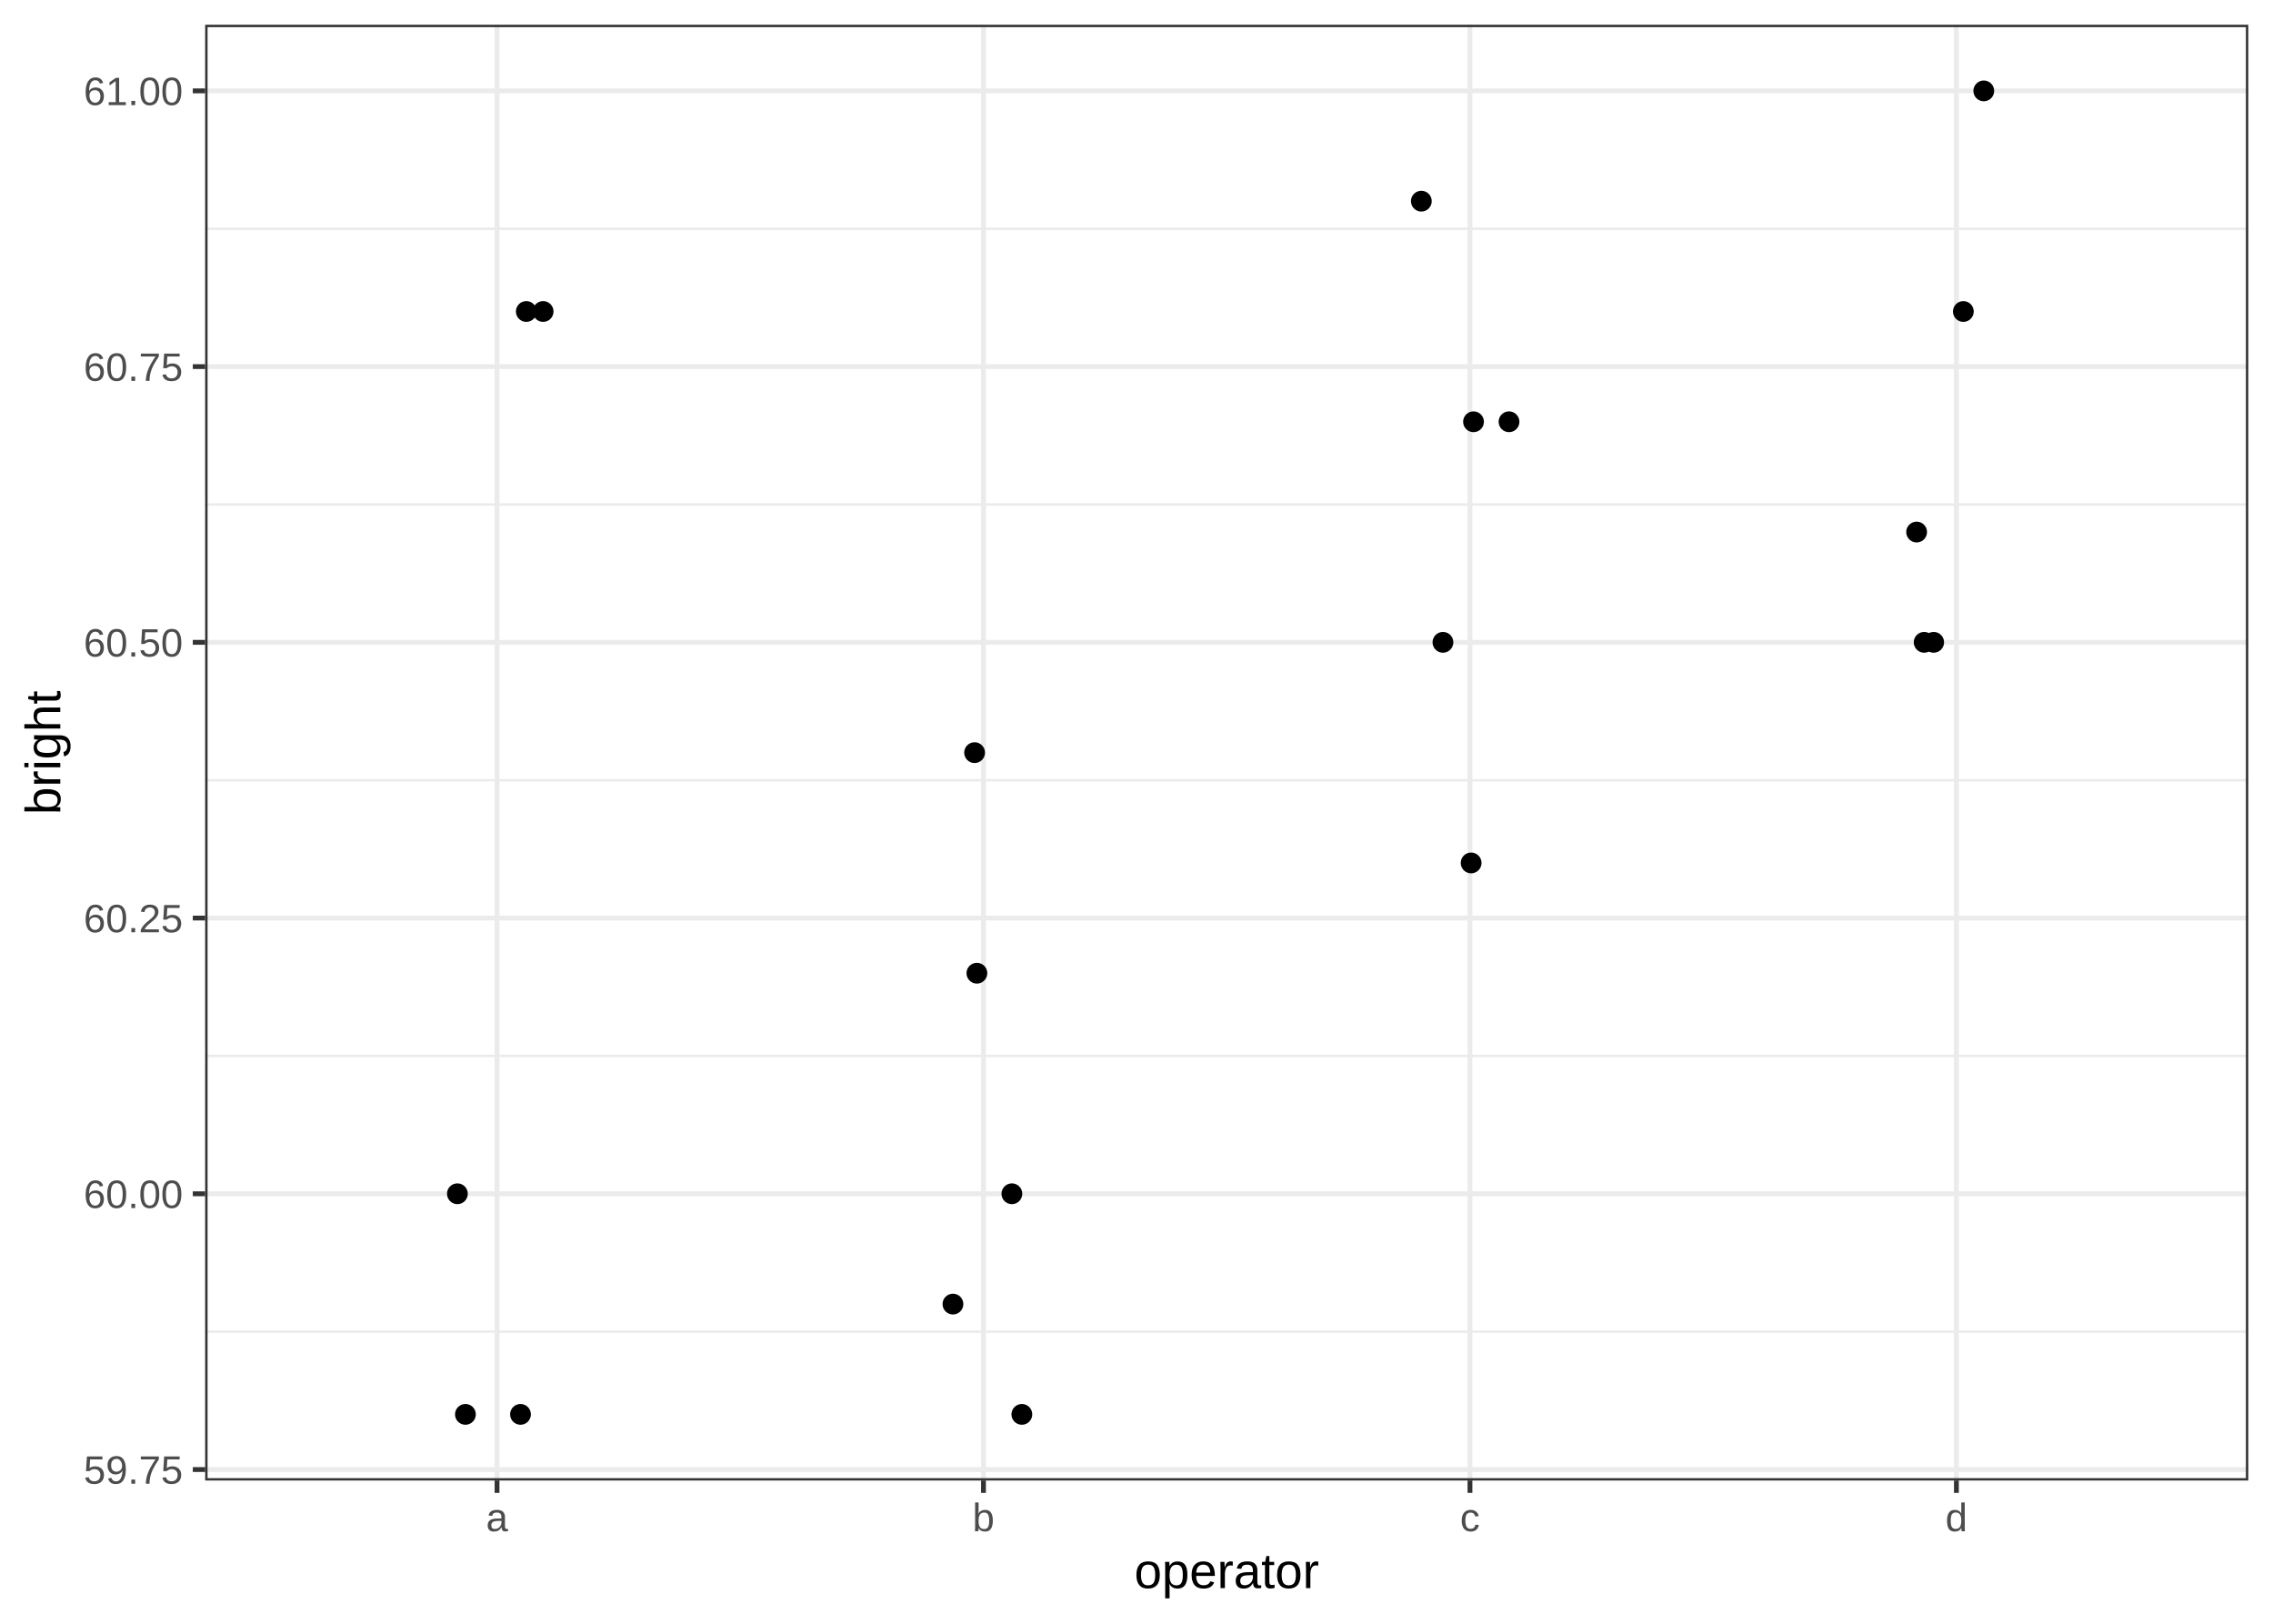
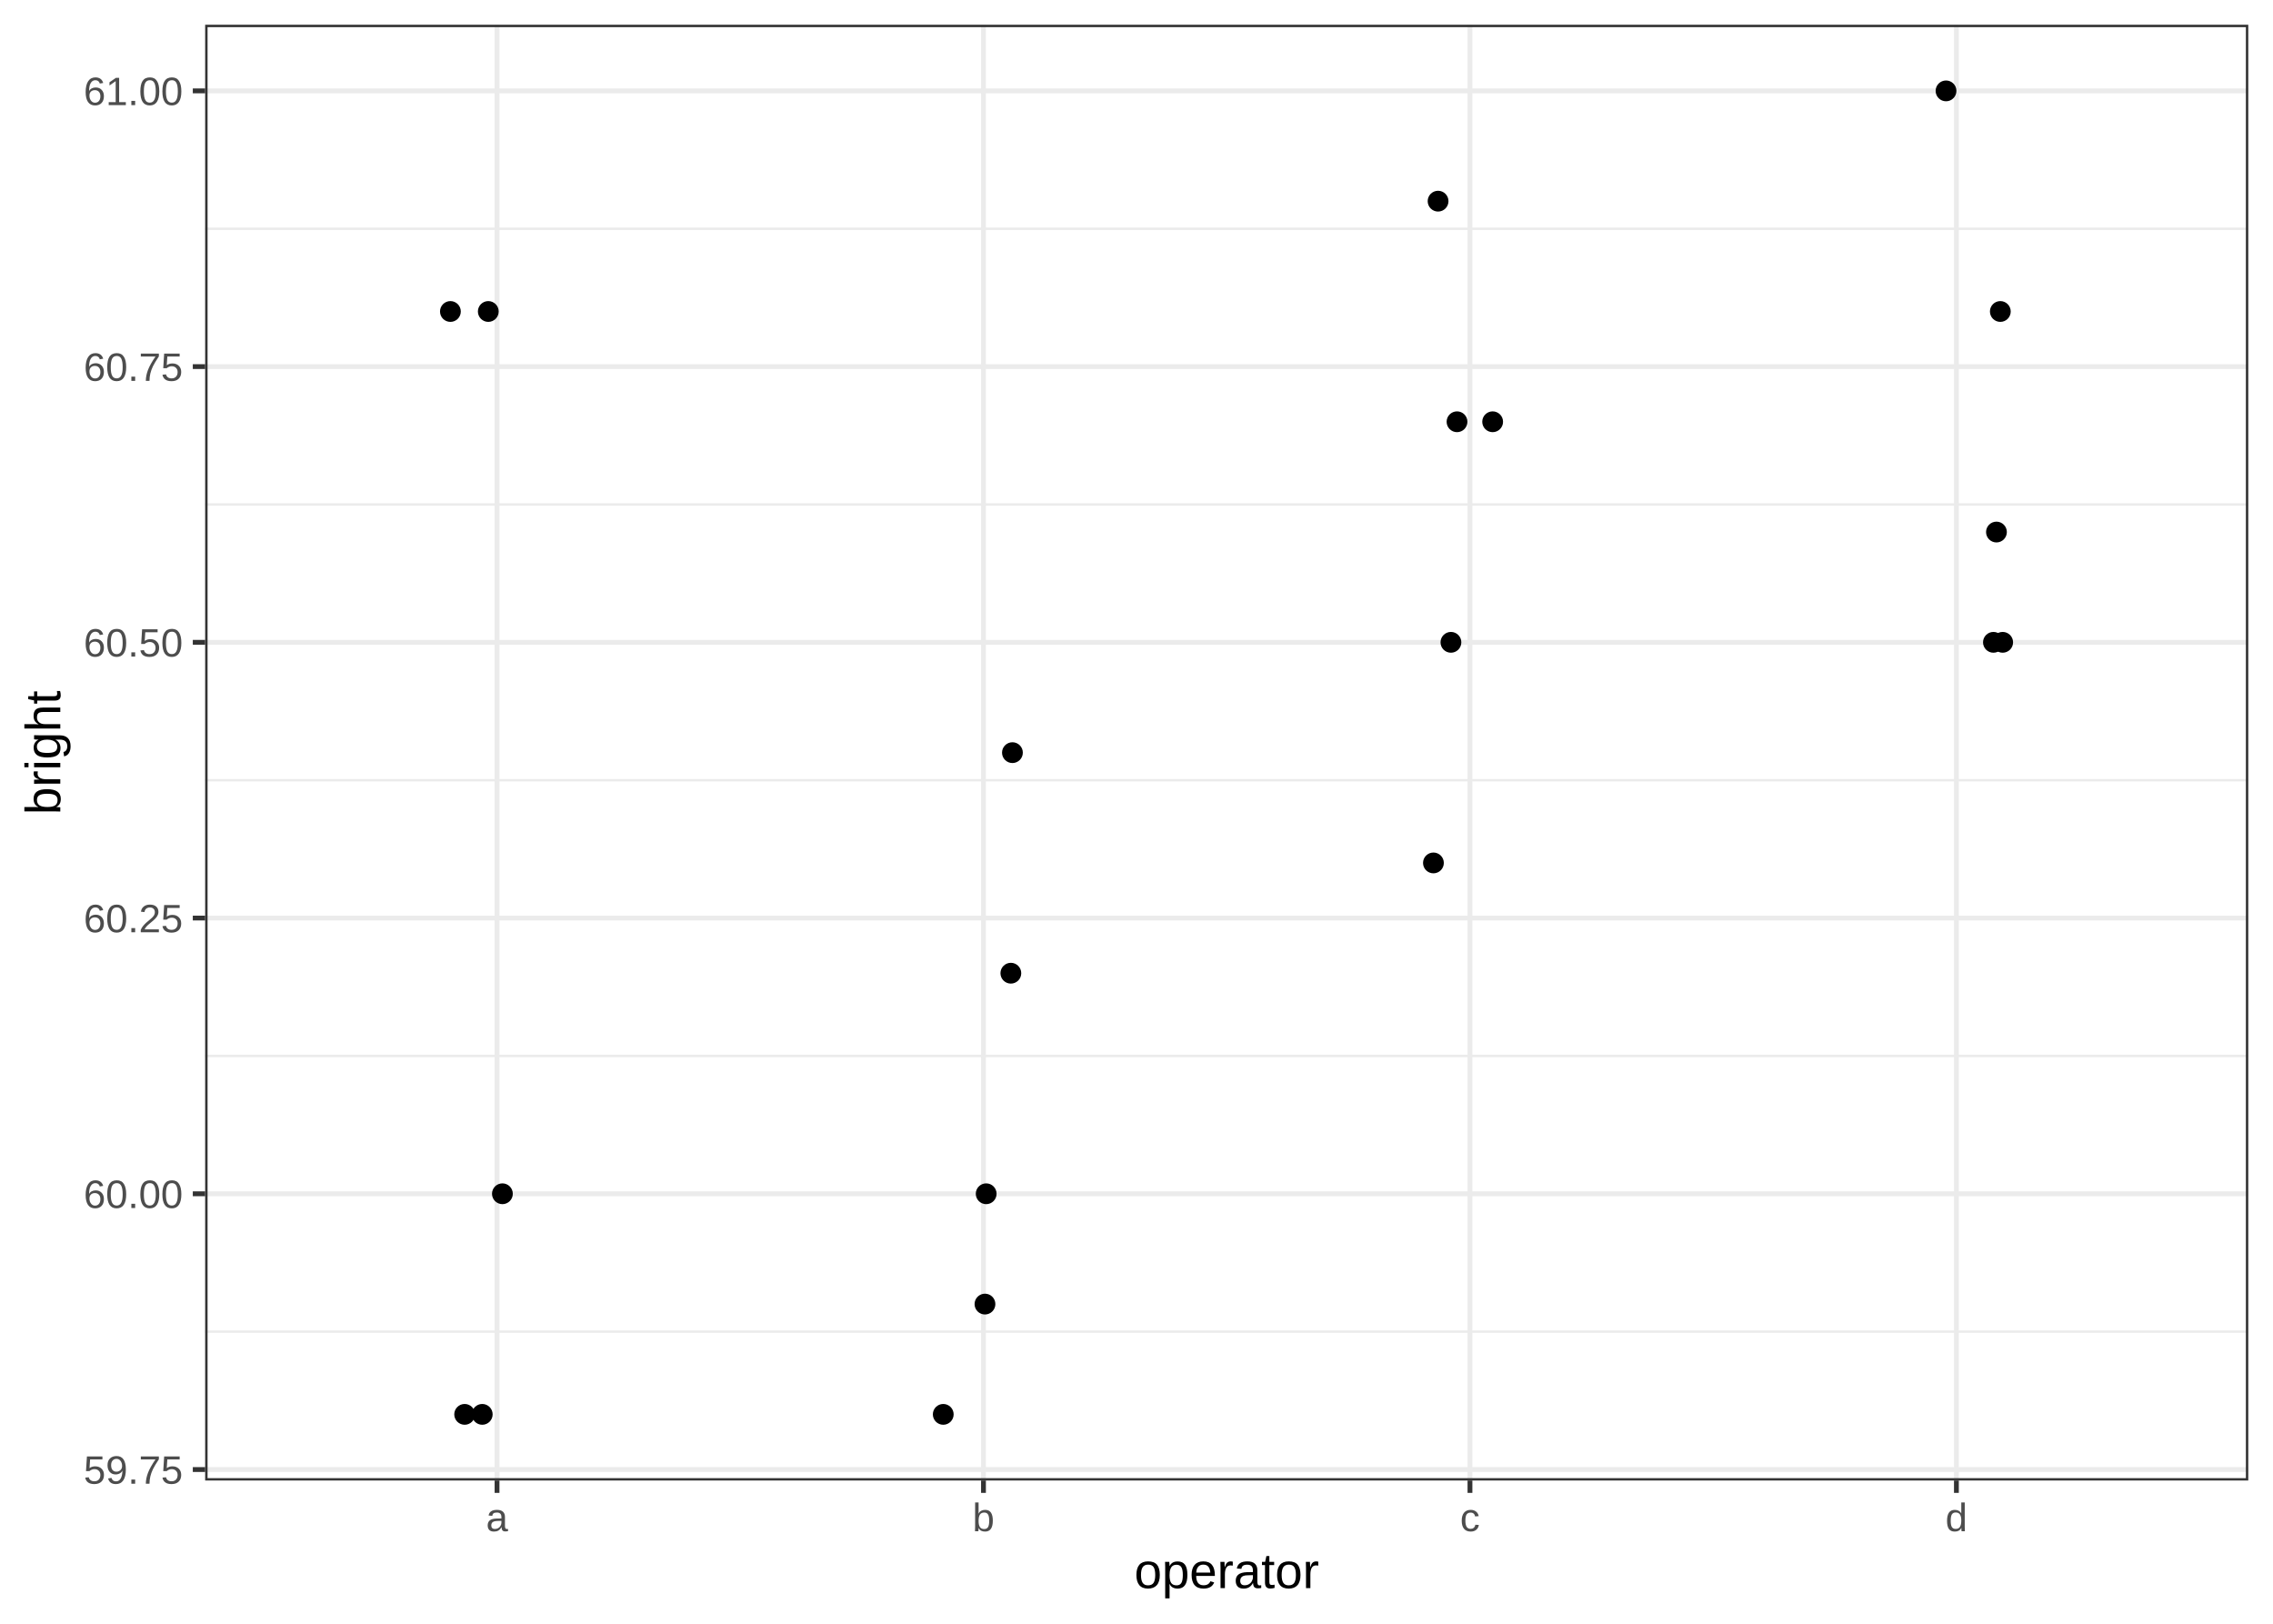
<svg xmlns="http://www.w3.org/2000/svg" class="svglite" width="504.00pt" height="360.00pt" viewBox="0 0 504.00 360.00">
  <defs>
    <style type="text/css">
    .svglite line, .svglite polyline, .svglite polygon, .svglite path, .svglite rect, .svglite circle {
      fill: none;
      stroke: #000000;
      stroke-linecap: round;
      stroke-linejoin: round;
      stroke-miterlimit: 10.00;
    }
    .svglite text {
      white-space: pre;
    }
  </style>
  </defs>
  <rect width="100%" height="100%" style="stroke: none; fill: #FFFFFF;" />
  <defs>
    <clipPath id="cpMC4wMHw1MDQuMDB8MC4wMHwzNjAuMDA=">
      <rect x="0.00" y="0.00" width="504.00" height="360.00" />
    </clipPath>
  </defs>
  <g clip-path="url(#cpMC4wMHw1MDQuMDB8MC4wMHwzNjAuMDA=)">
    <rect x="0.00" y="0.00" width="504.00" height="360.00" style="stroke-width: 1.07; stroke: #FFFFFF; fill: #FFFFFF;" />
  </g>
  <defs>
    <clipPath id="cpNDUuNDl8NDk4LjUyfDUuNDh8MzI4LjI1">
      <rect x="45.49" y="5.48" width="453.03" height="322.77" />
    </clipPath>
  </defs>
  <g clip-path="url(#cpNDUuNDl8NDk4LjUyfDUuNDh8MzI4LjI1)">
    <rect x="45.49" y="5.48" width="453.03" height="322.77" style="stroke-width: 1.07; stroke: none; fill: #FFFFFF;" />
    <polyline points="45.49,295.24 498.52,295.24 " style="stroke-width: 0.53; stroke: #EBEBEB; stroke-linecap: butt;" />
    <polyline points="45.49,234.11 498.52,234.11 " style="stroke-width: 0.53; stroke: #EBEBEB; stroke-linecap: butt;" />
    <polyline points="45.49,172.98 498.52,172.98 " style="stroke-width: 0.53; stroke: #EBEBEB; stroke-linecap: butt;" />
    <polyline points="45.49,111.85 498.52,111.85 " style="stroke-width: 0.53; stroke: #EBEBEB; stroke-linecap: butt;" />
    <polyline points="45.49,50.72 498.52,50.72 " style="stroke-width: 0.53; stroke: #EBEBEB; stroke-linecap: butt;" />
    <polyline points="45.49,325.81 498.52,325.81 " style="stroke-width: 1.07; stroke: #EBEBEB; stroke-linecap: butt;" />
    <polyline points="45.49,264.67 498.52,264.67 " style="stroke-width: 1.07; stroke: #EBEBEB; stroke-linecap: butt;" />
    <polyline points="45.49,203.54 498.52,203.54 " style="stroke-width: 1.07; stroke: #EBEBEB; stroke-linecap: butt;" />
    <polyline points="45.49,142.41 498.52,142.41 " style="stroke-width: 1.07; stroke: #EBEBEB; stroke-linecap: butt;" />
    <polyline points="45.49,81.28 498.52,81.28 " style="stroke-width: 1.07; stroke: #EBEBEB; stroke-linecap: butt;" />
    <polyline points="45.49,20.15 498.52,20.15 " style="stroke-width: 1.07; stroke: #EBEBEB; stroke-linecap: butt;" />
    <polyline points="110.21,328.25 110.21,5.48 " style="stroke-width: 1.07; stroke: #EBEBEB; stroke-linecap: butt;" />
    <polyline points="218.07,328.25 218.07,5.48 " style="stroke-width: 1.07; stroke: #EBEBEB; stroke-linecap: butt;" />
    <polyline points="325.94,328.25 325.94,5.48 " style="stroke-width: 1.07; stroke: #EBEBEB; stroke-linecap: butt;" />
    <polyline points="433.80,328.25 433.80,5.48 " style="stroke-width: 1.07; stroke: #EBEBEB; stroke-linecap: butt;" />
-     <circle cx="103.20" cy="313.58" r="1.95" style="stroke-width: 0.71; fill: #000000;" />
-     <circle cx="101.42" cy="264.67" r="1.95" style="stroke-width: 0.71; fill: #000000;" />
-     <circle cx="116.70" cy="69.06" r="1.95" style="stroke-width: 0.71; fill: #000000;" />
-     <circle cx="120.43" cy="69.06" r="1.95" style="stroke-width: 0.71; fill: #000000;" />
-     <circle cx="115.41" cy="313.58" r="1.95" style="stroke-width: 0.71; fill: #000000;" />
-     <circle cx="226.58" cy="313.58" r="1.95" style="stroke-width: 0.71; fill: #000000;" />
-     <circle cx="216.61" cy="215.77" r="1.95" style="stroke-width: 0.71; fill: #000000;" />
-     <circle cx="216.10" cy="166.87" r="1.95" style="stroke-width: 0.71; fill: #000000;" />
-     <circle cx="211.30" cy="289.13" r="1.95" style="stroke-width: 0.71; fill: #000000;" />
-     <circle cx="224.37" cy="264.67" r="1.95" style="stroke-width: 0.71; fill: #000000;" />
-     <circle cx="326.73" cy="93.51" r="1.95" style="stroke-width: 0.71; fill: #000000;" />
-     <circle cx="334.60" cy="93.51" r="1.95" style="stroke-width: 0.71; fill: #000000;" />
-     <circle cx="319.95" cy="142.41" r="1.95" style="stroke-width: 0.71; fill: #000000;" />
-     <circle cx="315.16" cy="44.60" r="1.95" style="stroke-width: 0.71; fill: #000000;" />
-     <circle cx="326.20" cy="191.32" r="1.95" style="stroke-width: 0.71; fill: #000000;" />
-     <circle cx="439.87" cy="20.15" r="1.95" style="stroke-width: 0.71; fill: #000000;" />
-     <circle cx="435.34" cy="69.06" r="1.95" style="stroke-width: 0.71; fill: #000000;" />
-     <circle cx="424.98" cy="117.96" r="1.95" style="stroke-width: 0.71; fill: #000000;" />
-     <circle cx="426.65" cy="142.41" r="1.95" style="stroke-width: 0.71; fill: #000000;" />
-     <circle cx="428.76" cy="142.41" r="1.95" style="stroke-width: 0.71; fill: #000000;" />
+     <circle cx="103.03" cy="313.58" r="1.95" style="stroke-width: 0.71; fill: #000000;" />
+     <circle cx="111.40" cy="264.67" r="1.95" style="stroke-width: 0.71; fill: #000000;" />
+     <circle cx="99.87" cy="69.06" r="1.95" style="stroke-width: 0.71; fill: #000000;" />
+     <circle cx="108.27" cy="69.06" r="1.95" style="stroke-width: 0.71; fill: #000000;" />
+     <circle cx="106.93" cy="313.58" r="1.95" style="stroke-width: 0.71; fill: #000000;" />
+     <circle cx="209.15" cy="313.58" r="1.95" style="stroke-width: 0.71; fill: #000000;" />
+     <circle cx="224.14" cy="215.77" r="1.95" style="stroke-width: 0.71; fill: #000000;" />
+     <circle cx="224.49" cy="166.87" r="1.95" style="stroke-width: 0.71; fill: #000000;" />
+     <circle cx="218.40" cy="289.13" r="1.95" style="stroke-width: 0.71; fill: #000000;" />
+     <circle cx="218.67" cy="264.67" r="1.95" style="stroke-width: 0.71; fill: #000000;" />
+     <circle cx="330.97" cy="93.51" r="1.95" style="stroke-width: 0.71; fill: #000000;" />
+     <circle cx="323.07" cy="93.51" r="1.95" style="stroke-width: 0.71; fill: #000000;" />
+     <circle cx="321.72" cy="142.41" r="1.95" style="stroke-width: 0.71; fill: #000000;" />
+     <circle cx="318.87" cy="44.60" r="1.95" style="stroke-width: 0.71; fill: #000000;" />
+     <circle cx="317.84" cy="191.32" r="1.95" style="stroke-width: 0.71; fill: #000000;" />
+     <circle cx="431.50" cy="20.15" r="1.95" style="stroke-width: 0.71; fill: #000000;" />
+     <circle cx="443.54" cy="69.06" r="1.95" style="stroke-width: 0.71; fill: #000000;" />
+     <circle cx="442.68" cy="117.96" r="1.95" style="stroke-width: 0.71; fill: #000000;" />
+     <circle cx="444.06" cy="142.41" r="1.95" style="stroke-width: 0.71; fill: #000000;" />
+     <circle cx="442.01" cy="142.41" r="1.95" style="stroke-width: 0.71; fill: #000000;" />
    <rect x="45.49" y="5.48" width="453.03" height="322.77" style="stroke-width: 1.07; stroke: #333333;" />
  </g>
  <g clip-path="url(#cpMC4wMHw1MDQuMDB8MC4wMHwzNjAuMDA=)">
    <text x="40.56" y="328.96" text-anchor="end" style="font-size: 8.80px;fill: #4D4D4D; font-family: &quot;Arial&quot;;" textLength="22.02px" lengthAdjust="spacingAndGlyphs">59.75</text>
    <text x="40.56" y="267.83" text-anchor="end" style="font-size: 8.80px;fill: #4D4D4D; font-family: &quot;Arial&quot;;" textLength="22.02px" lengthAdjust="spacingAndGlyphs">60.00</text>
    <text x="40.56" y="206.70" text-anchor="end" style="font-size: 8.80px;fill: #4D4D4D; font-family: &quot;Arial&quot;;" textLength="22.02px" lengthAdjust="spacingAndGlyphs">60.25</text>
    <text x="40.56" y="145.57" text-anchor="end" style="font-size: 8.80px;fill: #4D4D4D; font-family: &quot;Arial&quot;;" textLength="22.02px" lengthAdjust="spacingAndGlyphs">60.50</text>
    <text x="40.56" y="84.44" text-anchor="end" style="font-size: 8.80px;fill: #4D4D4D; font-family: &quot;Arial&quot;;" textLength="22.02px" lengthAdjust="spacingAndGlyphs">60.75</text>
    <text x="40.56" y="23.30" text-anchor="end" style="font-size: 8.80px;fill: #4D4D4D; font-family: &quot;Arial&quot;;" textLength="22.02px" lengthAdjust="spacingAndGlyphs">61.00</text>
    <polyline points="42.75,325.81 45.49,325.81 " style="stroke-width: 1.07; stroke: #333333; stroke-linecap: butt;" />
    <polyline points="42.75,264.67 45.49,264.67 " style="stroke-width: 1.07; stroke: #333333; stroke-linecap: butt;" />
    <polyline points="42.75,203.54 45.49,203.54 " style="stroke-width: 1.07; stroke: #333333; stroke-linecap: butt;" />
    <polyline points="42.75,142.41 45.49,142.41 " style="stroke-width: 1.07; stroke: #333333; stroke-linecap: butt;" />
    <polyline points="42.75,81.28 45.49,81.28 " style="stroke-width: 1.07; stroke: #333333; stroke-linecap: butt;" />
    <polyline points="42.75,20.15 45.49,20.15 " style="stroke-width: 1.07; stroke: #333333; stroke-linecap: butt;" />
    <polyline points="110.21,330.99 110.21,328.25 " style="stroke-width: 1.07; stroke: #333333; stroke-linecap: butt;" />
    <polyline points="218.07,330.99 218.07,328.25 " style="stroke-width: 1.07; stroke: #333333; stroke-linecap: butt;" />
    <polyline points="325.94,330.99 325.94,328.25 " style="stroke-width: 1.07; stroke: #333333; stroke-linecap: butt;" />
    <polyline points="433.80,330.99 433.80,328.25 " style="stroke-width: 1.07; stroke: #333333; stroke-linecap: butt;" />
    <text x="110.21" y="339.49" text-anchor="middle" style="font-size: 8.80px;fill: #4D4D4D; font-family: &quot;Arial&quot;;" textLength="4.90px" lengthAdjust="spacingAndGlyphs">a</text>
    <text x="218.07" y="339.49" text-anchor="middle" style="font-size: 8.80px;fill: #4D4D4D; font-family: &quot;Arial&quot;;" textLength="4.90px" lengthAdjust="spacingAndGlyphs">b</text>
    <text x="325.94" y="339.49" text-anchor="middle" style="font-size: 8.80px;fill: #4D4D4D; font-family: &quot;Arial&quot;;" textLength="4.40px" lengthAdjust="spacingAndGlyphs">c</text>
    <text x="433.80" y="339.49" text-anchor="middle" style="font-size: 8.80px;fill: #4D4D4D; font-family: &quot;Arial&quot;;" textLength="4.90px" lengthAdjust="spacingAndGlyphs">d</text>
    <text x="272.00" y="352.10" text-anchor="middle" style="font-size: 11.00px; font-family: &quot;Arial&quot;;" textLength="40.98px" lengthAdjust="spacingAndGlyphs">operator</text>
    <text transform="translate(13.37,166.87) rotate(-90)" text-anchor="middle" style="font-size: 11.00px; font-family: &quot;Arial&quot;;" textLength="27.52px" lengthAdjust="spacingAndGlyphs">bright</text>
  </g>
</svg>
